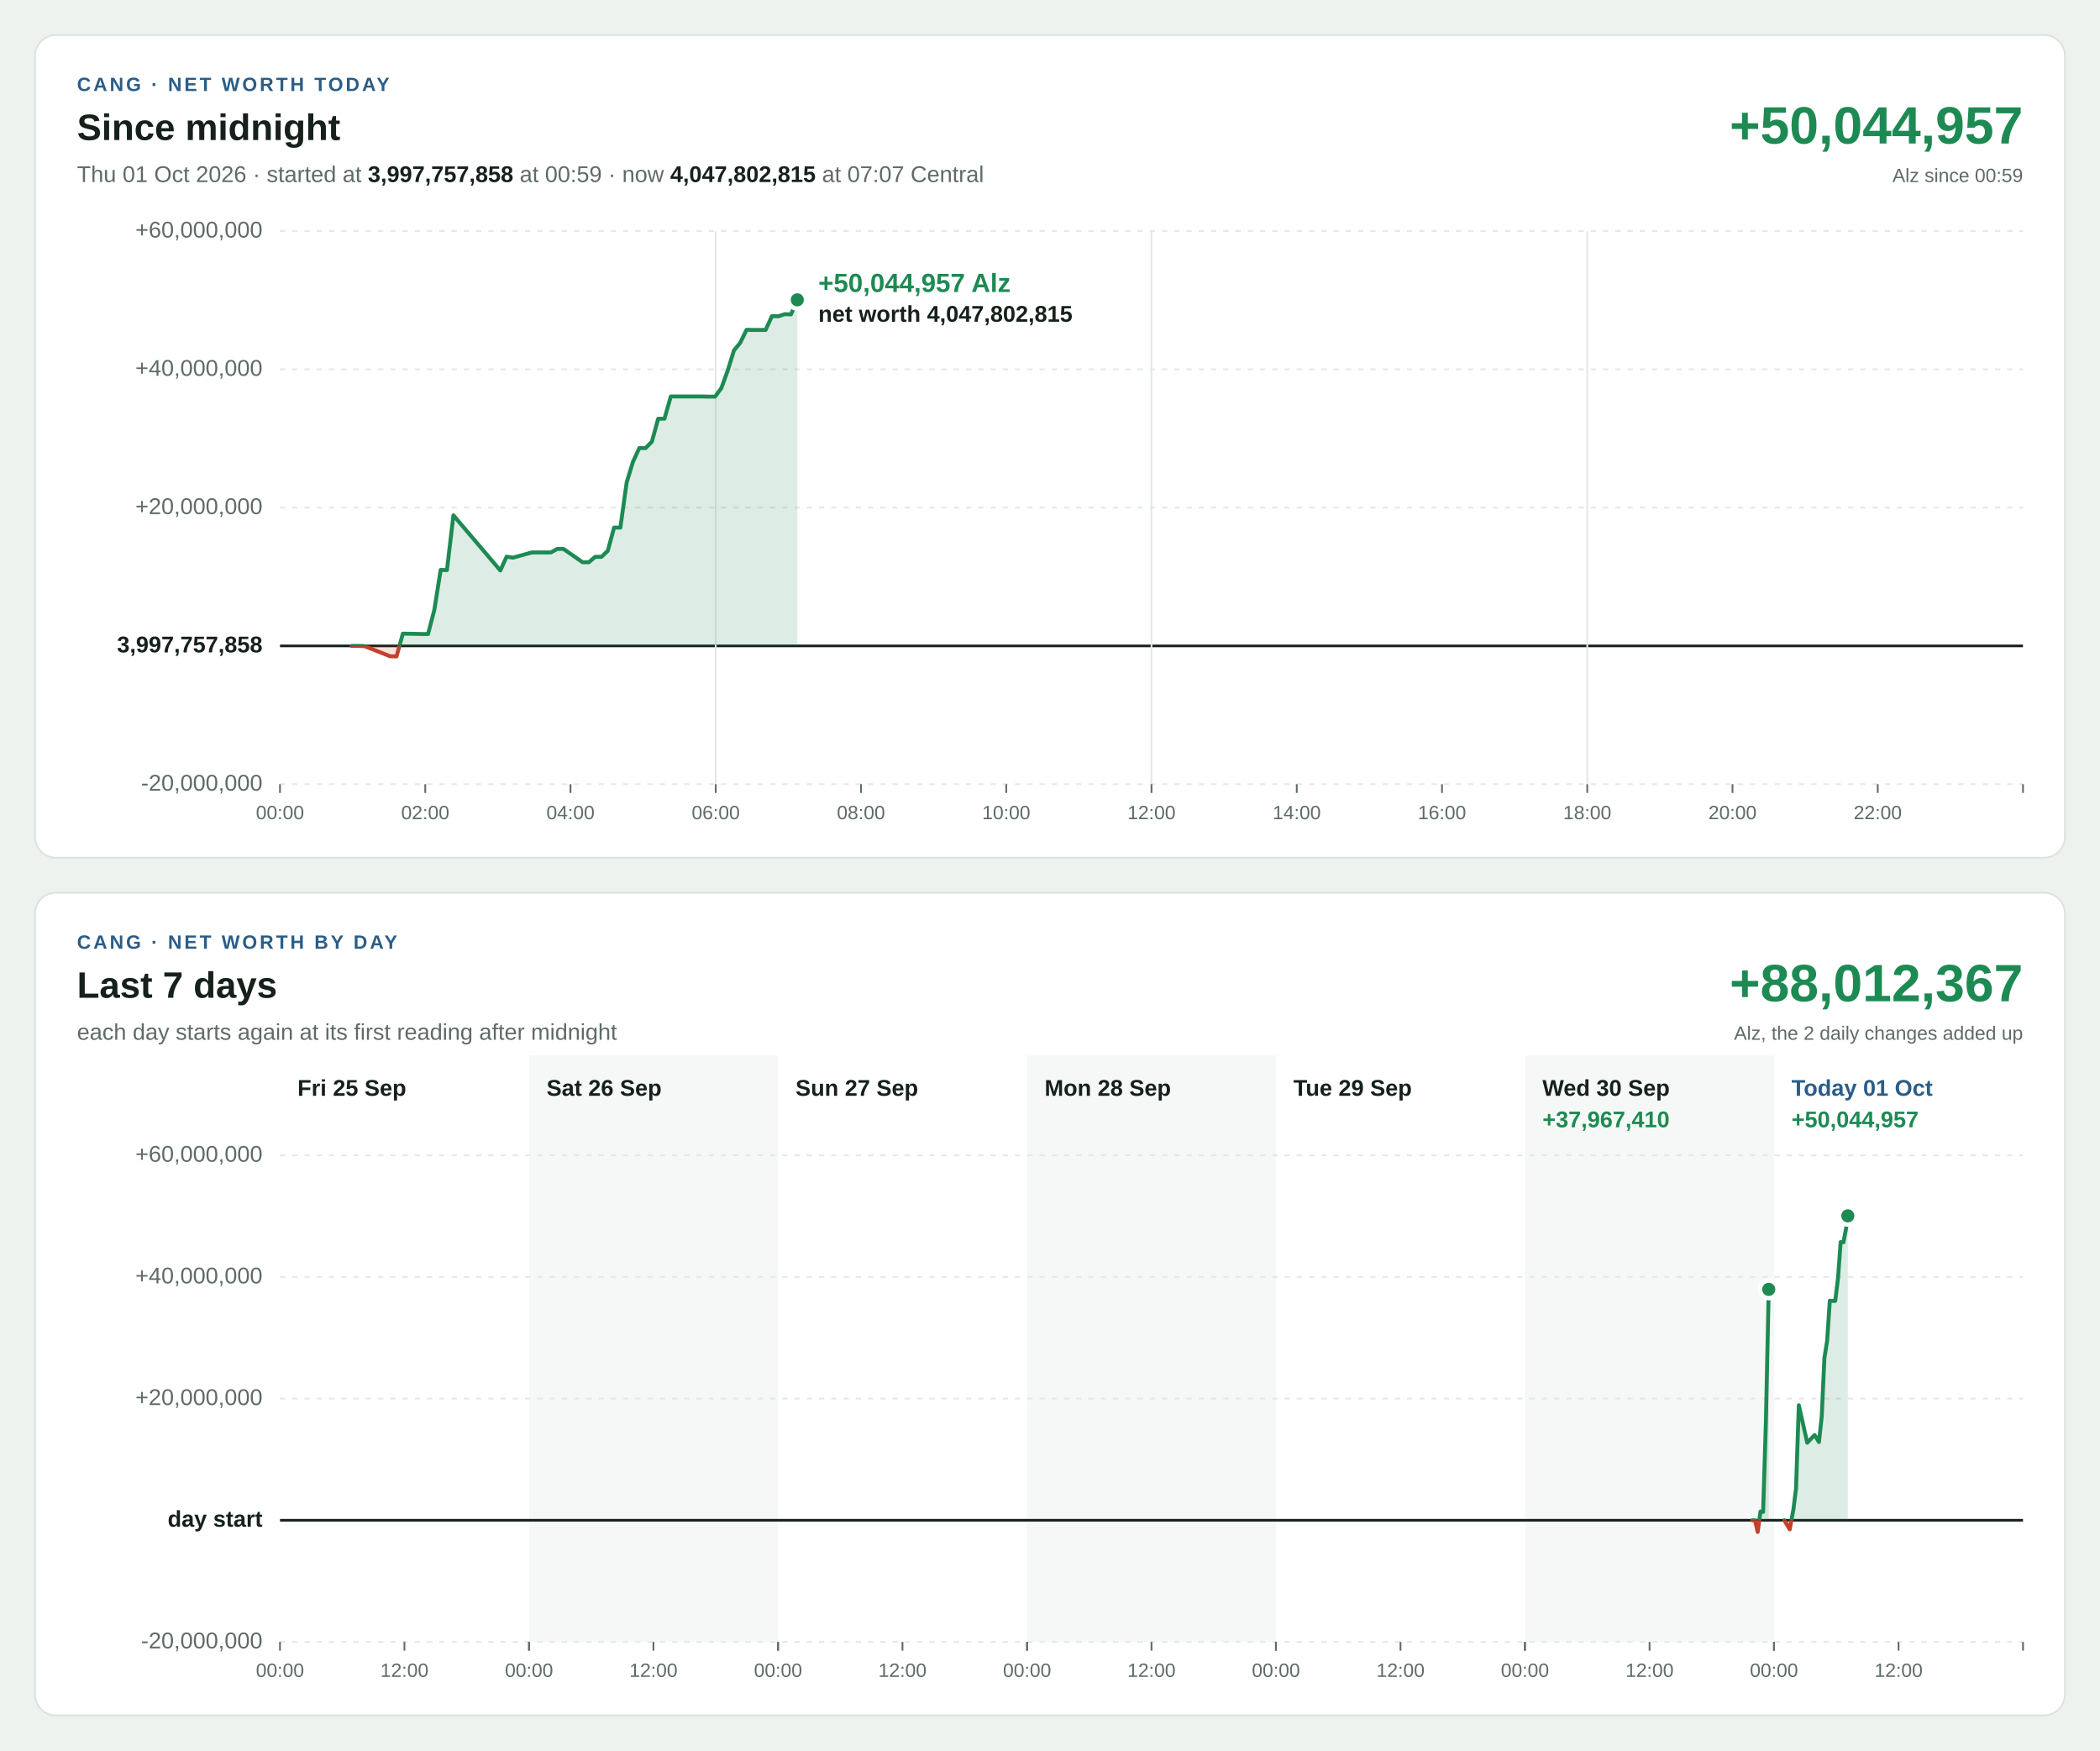
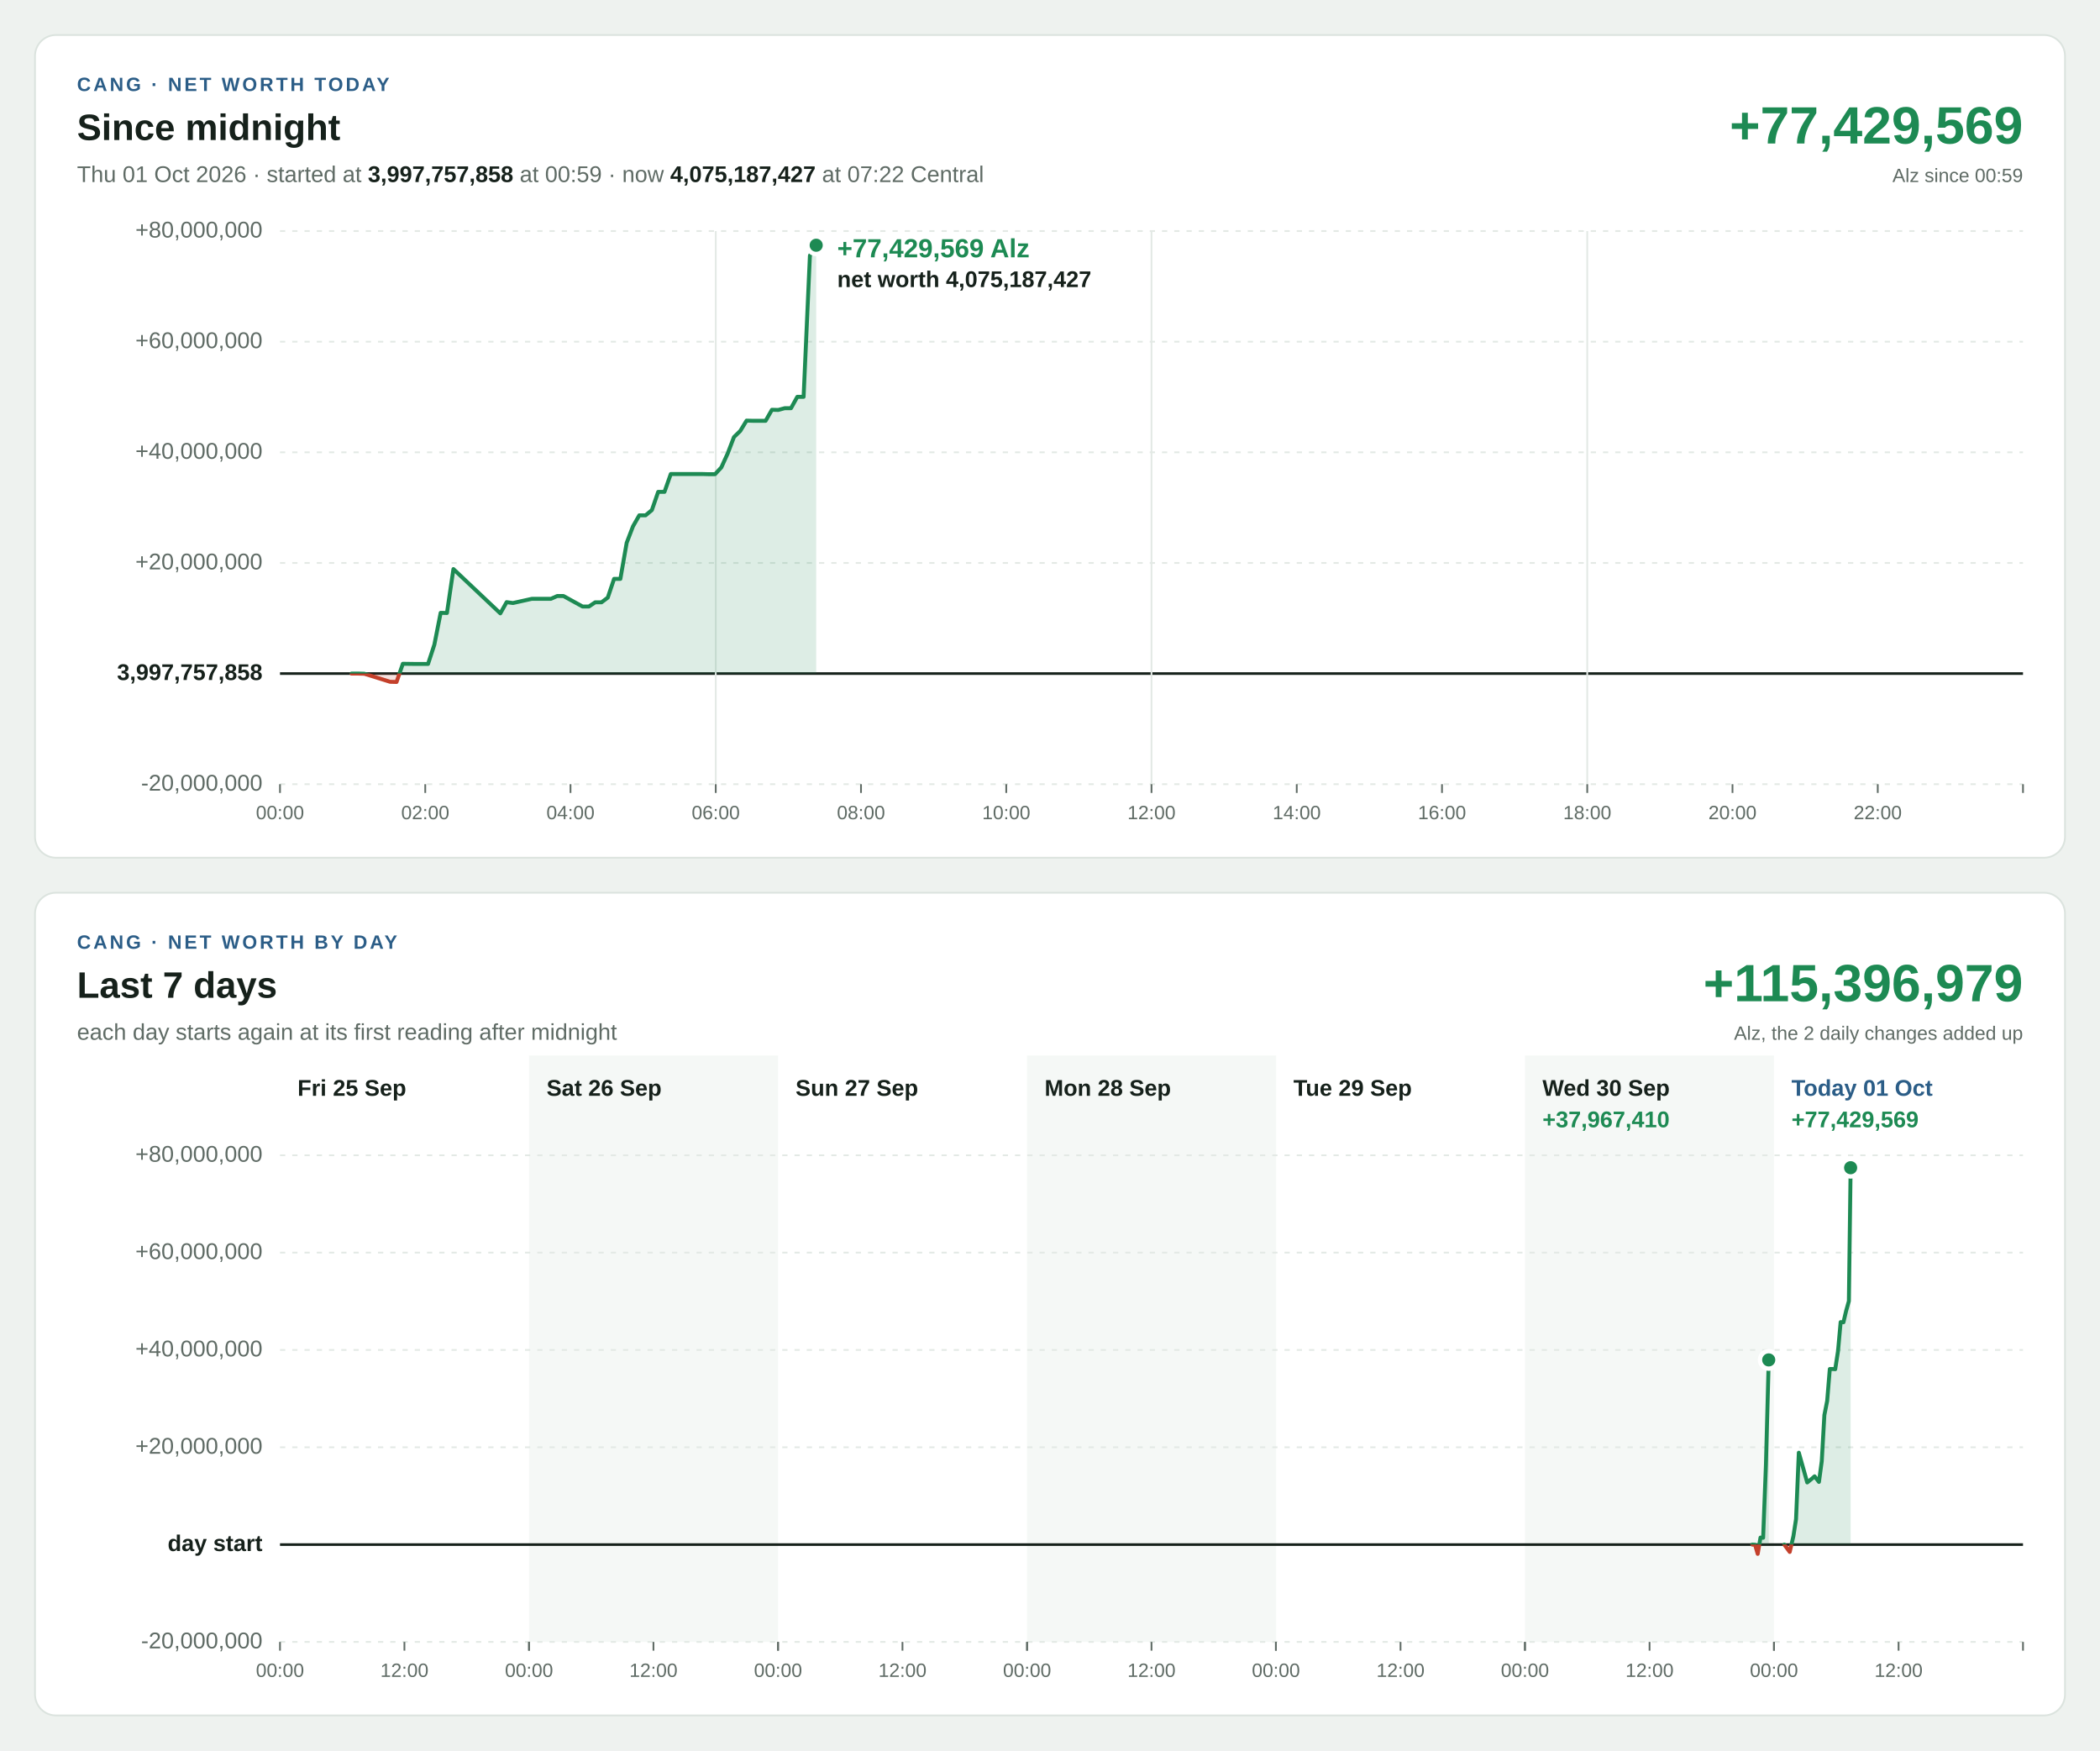
<svg xmlns="http://www.w3.org/2000/svg" width="1200" height="1000" viewBox="0 0 1200 1000" font-family="Segoe UI, Helvetica Neue, Arial, sans-serif" font-size="13" style="font-variant-numeric: tabular-nums">
  <rect width="1200" height="1000" fill="#eef2ef" />
  <g transform="translate(20,20)">
    <rect width="1160" height="470" rx="12" fill="#ffffff" stroke="#dbe3de" />
    <text x="24" y="32" font-size="11" font-weight="700" letter-spacing="1.4" fill="#2b5d87">CANG · NET WORTH TODAY</text>
    <text x="24" y="60" font-size="21" font-weight="700" fill="#16211b">Since midnight</text>
-     <text x="24" y="84" fill="#5f6b65">Thu 01 Oct 2026 · started at <tspan font-weight="700" fill="#16211b">3,997,757,858</tspan> at 00:59 · now <tspan font-weight="700" fill="#16211b">4,047,802,815</tspan> at 07:07 Central</text>
-     <text x="1136" y="62" font-size="30" font-weight="700" text-anchor="end" fill="#1d8a53">+50,044,957</text>
+     <text x="24" y="84" fill="#5f6b65">Thu 01 Oct 2026 · started at <tspan font-weight="700" fill="#16211b">3,997,757,858</tspan> at 00:59 · now <tspan font-weight="700" fill="#16211b">4,075,187,427</tspan> at 07:22 Central</text>
+     <text x="1136" y="62" font-size="30" font-weight="700" text-anchor="end" fill="#1d8a53">+77,429,569</text>
    <text x="1136" y="84" font-size="11" text-anchor="end" fill="#5f6b65">Alz since 00:59</text>
    <line x1="140" x2="1136" y1="428.0" y2="428.0" stroke="#e3e9e5" stroke-width="1" stroke-dasharray="3 4" />
    <text x="130" y="428.0" text-anchor="end" dominant-baseline="middle" font-weight="400" fill="#5f6b65">-20,000,000</text>
-     <line x1="140" x2="1136" y1="349.0" y2="349.0" stroke="#16211b" stroke-width="1.5" />
-     <text x="130" y="349.0" text-anchor="end" dominant-baseline="middle" font-weight="700" fill="#16211b">3,997,757,858</text>
-     <line x1="140" x2="1136" y1="270.0" y2="270.0" stroke="#e3e9e5" stroke-width="1" stroke-dasharray="3 4" />
-     <text x="130" y="270.0" text-anchor="end" dominant-baseline="middle" font-weight="400" fill="#5f6b65">+20,000,000</text>
-     <line x1="140" x2="1136" y1="191.0" y2="191.0" stroke="#e3e9e5" stroke-width="1" stroke-dasharray="3 4" />
-     <text x="130" y="191.0" text-anchor="end" dominant-baseline="middle" font-weight="400" fill="#5f6b65">+40,000,000</text>
+     <line x1="140" x2="1136" y1="364.8" y2="364.8" stroke="#16211b" stroke-width="1.5" />
+     <text x="130" y="364.8" text-anchor="end" dominant-baseline="middle" font-weight="700" fill="#16211b">3,997,757,858</text>
+     <line x1="140" x2="1136" y1="301.6" y2="301.6" stroke="#e3e9e5" stroke-width="1" stroke-dasharray="3 4" />
+     <text x="130" y="301.6" text-anchor="end" dominant-baseline="middle" font-weight="400" fill="#5f6b65">+20,000,000</text>
+     <line x1="140" x2="1136" y1="238.4" y2="238.4" stroke="#e3e9e5" stroke-width="1" stroke-dasharray="3 4" />
+     <text x="130" y="238.4" text-anchor="end" dominant-baseline="middle" font-weight="400" fill="#5f6b65">+40,000,000</text>
+     <line x1="140" x2="1136" y1="175.2" y2="175.2" stroke="#e3e9e5" stroke-width="1" stroke-dasharray="3 4" />
+     <text x="130" y="175.2" text-anchor="end" dominant-baseline="middle" font-weight="400" fill="#5f6b65">+60,000,000</text>
    <line x1="140" x2="1136" y1="112.0" y2="112.0" stroke="#e3e9e5" stroke-width="1" stroke-dasharray="3 4" />
-     <text x="130" y="112.0" text-anchor="end" dominant-baseline="middle" font-weight="400" fill="#5f6b65">+60,000,000</text>
+     <text x="130" y="112.0" text-anchor="end" dominant-baseline="middle" font-weight="400" fill="#5f6b65">+80,000,000</text>
    <line x1="140.0" x2="140.0" y1="428" y2="433" stroke="#5f6b65" stroke-width="1" />
    <text x="140.0" y="448" font-size="11" text-anchor="middle" fill="#5f6b65">00:00</text>
    <line x1="223.0" x2="223.0" y1="428" y2="433" stroke="#5f6b65" stroke-width="1" />
    <text x="223.0" y="448" font-size="11" text-anchor="middle" fill="#5f6b65">02:00</text>
    <line x1="306.0" x2="306.0" y1="428" y2="433" stroke="#5f6b65" stroke-width="1" />
    <text x="306.0" y="448" font-size="11" text-anchor="middle" fill="#5f6b65">04:00</text>
    <line x1="389.0" x2="389.0" y1="112" y2="428" stroke="#e3e9e5" stroke-width="1" />
    <line x1="389.0" x2="389.0" y1="428" y2="433" stroke="#5f6b65" stroke-width="1" />
    <text x="389.0" y="448" font-size="11" text-anchor="middle" fill="#5f6b65">06:00</text>
    <line x1="472.0" x2="472.0" y1="428" y2="433" stroke="#5f6b65" stroke-width="1" />
    <text x="472.0" y="448" font-size="11" text-anchor="middle" fill="#5f6b65">08:00</text>
    <line x1="555.0" x2="555.0" y1="428" y2="433" stroke="#5f6b65" stroke-width="1" />
    <text x="555.0" y="448" font-size="11" text-anchor="middle" fill="#5f6b65">10:00</text>
    <line x1="638.0" x2="638.0" y1="112" y2="428" stroke="#e3e9e5" stroke-width="1" />
    <line x1="638.0" x2="638.0" y1="428" y2="433" stroke="#5f6b65" stroke-width="1" />
    <text x="638.0" y="448" font-size="11" text-anchor="middle" fill="#5f6b65">12:00</text>
    <line x1="721.0" x2="721.0" y1="428" y2="433" stroke="#5f6b65" stroke-width="1" />
    <text x="721.0" y="448" font-size="11" text-anchor="middle" fill="#5f6b65">14:00</text>
    <line x1="804.0" x2="804.0" y1="428" y2="433" stroke="#5f6b65" stroke-width="1" />
    <text x="804.0" y="448" font-size="11" text-anchor="middle" fill="#5f6b65">16:00</text>
    <line x1="887.0" x2="887.0" y1="112" y2="428" stroke="#e3e9e5" stroke-width="1" />
    <line x1="887.0" x2="887.0" y1="428" y2="433" stroke="#5f6b65" stroke-width="1" />
    <text x="887.0" y="448" font-size="11" text-anchor="middle" fill="#5f6b65">18:00</text>
    <line x1="970.0" x2="970.0" y1="428" y2="433" stroke="#5f6b65" stroke-width="1" />
    <text x="970.0" y="448" font-size="11" text-anchor="middle" fill="#5f6b65">20:00</text>
    <line x1="1053.0" x2="1053.0" y1="428" y2="433" stroke="#5f6b65" stroke-width="1" />
    <text x="1053.0" y="448" font-size="11" text-anchor="middle" fill="#5f6b65">22:00</text>
    <line x1="1136.0" x2="1136.0" y1="428" y2="433" stroke="#5f6b65" stroke-width="1" />
    <defs>
-       <path id="shape-today" d="M180.9 349.0L180.9 349.0L184.6 349.0L188.2 349.1L202.9 354.9L206.6 355.0L210.2 342.0L217.3 342.1L220.9 342.2L224.6 342.2L228.2 328.4L231.8 305.6L235.4 305.7L239.1 274.4L265.9 305.9L269.5 298.0L273.1 298.6L283.9 295.6L287.5 295.6L291.2 295.6L294.8 295.6L298.4 293.6L302.0 293.6L312.9 301.2L316.5 301.2L320.1 298.1L323.7 298.1L327.3 294.7L330.9 281.4L334.5 281.4L338.1 255.6L341.7 243.8L345.3 236.0L348.9 236.0L352.5 232.3L356.1 219.2L359.7 219.2L363.3 206.5L367.0 206.5L370.5 206.5L374.1 206.5L377.8 206.5L381.4 206.5L385.0 206.6L388.6 206.6L392.2 201.7L395.8 191.8L399.4 180.2L403.0 175.8L406.6 168.4L410.3 168.5L413.9 168.5L417.5 168.5L421.1 160.6L424.7 160.7L428.4 159.5L432.0 159.6L435.6 151.3L435.6 349.0Z" />
-       <path id="line-today" d="M180.9 349.0L184.6 349.0L188.2 349.1L202.9 354.9L206.6 355.0L210.2 342.0L217.3 342.1L220.9 342.2L224.6 342.2L228.2 328.4L231.8 305.6L235.4 305.7L239.1 274.4L265.9 305.9L269.5 298.0L273.1 298.6L283.9 295.6L287.5 295.6L291.2 295.6L294.8 295.6L298.4 293.6L302.0 293.6L312.9 301.2L316.5 301.2L320.1 298.1L323.7 298.1L327.3 294.7L330.9 281.4L334.5 281.4L338.1 255.6L341.7 243.8L345.3 236.0L348.9 236.0L352.5 232.3L356.1 219.2L359.7 219.2L363.3 206.5L367.0 206.5L370.5 206.5L374.1 206.5L377.8 206.5L381.4 206.5L385.0 206.6L388.6 206.6L392.2 201.7L395.8 191.8L399.4 180.2L403.0 175.8L406.6 168.4L410.3 168.5L413.9 168.5L417.5 168.5L421.1 160.6L424.7 160.7L428.4 159.5L432.0 159.6L435.6 151.3" />
+       <path id="shape-today" d="M180.9 364.8L180.9 364.8L184.6 364.8L188.2 364.9L202.9 369.5L206.6 369.6L210.2 359.2L217.3 359.3L220.9 359.3L224.6 359.3L228.2 348.3L231.8 330.1L235.4 330.2L239.1 305.1L265.9 330.4L269.5 324.0L273.1 324.5L283.9 322.1L287.5 322.1L291.2 322.1L294.8 322.1L298.4 320.5L302.0 320.5L312.9 326.5L316.5 326.5L320.1 324.1L323.7 324.1L327.3 321.4L330.9 310.7L334.5 310.7L338.1 290.1L341.7 280.7L345.3 274.4L348.9 274.4L352.5 271.4L356.1 261.0L359.7 261.0L363.3 250.8L367.0 250.8L370.5 250.8L374.1 250.8L377.8 250.8L381.4 250.8L385.0 250.9L388.6 250.9L392.2 247.0L395.8 239.1L399.4 229.7L403.0 226.2L406.6 220.3L410.3 220.4L413.9 220.4L417.5 220.4L421.1 214.1L424.7 214.2L428.4 213.2L432.0 213.2L435.6 206.7L439.2 206.7L442.8 126.0L446.4 120.1L446.4 364.8Z" />
+       <path id="line-today" d="M180.9 364.8L184.6 364.8L188.2 364.9L202.9 369.5L206.6 369.6L210.2 359.2L217.3 359.3L220.9 359.3L224.6 359.3L228.2 348.3L231.8 330.1L235.4 330.2L239.1 305.1L265.9 330.4L269.5 324.0L273.1 324.5L283.9 322.1L287.5 322.1L291.2 322.1L294.8 322.1L298.4 320.5L302.0 320.5L312.9 326.5L316.5 326.5L320.1 324.1L323.7 324.1L327.3 321.4L330.9 310.7L334.5 310.7L338.1 290.1L341.7 280.7L345.3 274.4L348.9 274.4L352.5 271.4L356.1 261.0L359.7 261.0L363.3 250.8L367.0 250.8L370.5 250.8L374.1 250.8L377.8 250.8L381.4 250.8L385.0 250.9L388.6 250.9L392.2 247.0L395.8 239.1L399.4 229.7L403.0 226.2L406.6 220.3L410.3 220.4L413.9 220.4L417.5 220.4L421.1 214.1L424.7 214.2L428.4 213.2L432.0 213.2L435.6 206.7L439.2 206.7L442.8 126.0L446.4 120.1" />
      <clipPath id="up-today">
-         <rect x="140" y="112" width="996" height="237.0" />
+         <rect x="140" y="112" width="996" height="252.8" />
      </clipPath>
      <clipPath id="down-today">
-         <rect x="140" y="349.0" width="996" height="79.0" />
+         <rect x="140" y="364.8" width="996" height="63.2" />
      </clipPath>
    </defs>
    <use href="#shape-today" fill="#1d8a53" fill-opacity="0.15" clip-path="url(#up-today)" />
    <use href="#line-today" fill="none" stroke="#1d8a53" stroke-width="2.25" stroke-linejoin="round" stroke-linecap="round" clip-path="url(#up-today)" />
    <use href="#shape-today" fill="#c4402b" fill-opacity="0.15" clip-path="url(#down-today)" />
    <use href="#line-today" fill="none" stroke="#c4402b" stroke-width="2.25" stroke-linejoin="round" stroke-linecap="round" clip-path="url(#down-today)" />
-     <circle cx="435.6" cy="151.3" r="5" fill="#1d8a53" stroke="#ffffff" stroke-width="2.5" />
-     <text x="447.6" y="146.8" text-anchor="start" font-size="15" font-weight="700" fill="#1d8a53" stroke="#ffffff" stroke-width="4" stroke-linejoin="round" paint-order="stroke">+50,044,957 Alz</text>
-     <text x="447.6" y="163.8" text-anchor="start" font-size="13" font-weight="600" fill="#16211b" stroke="#ffffff" stroke-width="4" stroke-linejoin="round" paint-order="stroke">net worth 4,047,802,815</text>
+     <circle cx="446.4" cy="120.1" r="5" fill="#1d8a53" stroke="#ffffff" stroke-width="2.5" />
+     <text x="458.4" y="127.0" text-anchor="start" font-size="15" font-weight="700" fill="#1d8a53" stroke="#ffffff" stroke-width="4" stroke-linejoin="round" paint-order="stroke">+77,429,569 Alz</text>
+     <text x="458.4" y="144.0" text-anchor="start" font-size="13" font-weight="600" fill="#16211b" stroke="#ffffff" stroke-width="4" stroke-linejoin="round" paint-order="stroke">net worth 4,075,187,427</text>
  </g>
  <g transform="translate(20,510)">
    <rect width="1160" height="470" rx="12" fill="#ffffff" stroke="#dbe3de" />
    <text x="24" y="32" font-size="11" font-weight="700" letter-spacing="1.4" fill="#2b5d87">CANG · NET WORTH BY DAY</text>
    <text x="24" y="60" font-size="21" font-weight="700" fill="#16211b">Last 7 days</text>
    <text x="24" y="84" fill="#5f6b65">each day starts again at its first reading after midnight</text>
-     <text x="1136" y="62" font-size="30" font-weight="700" text-anchor="end" fill="#1d8a53">+88,012,367</text>
+     <text x="1136" y="62" font-size="30" font-weight="700" text-anchor="end" fill="#1d8a53">+115,396,979</text>
    <text x="1136" y="84" font-size="11" text-anchor="end" fill="#5f6b65">Alz, the 2 daily changes added up</text>
    <rect x="282.3" y="93" width="142.3" height="335" fill="#f5f8f6" />
    <rect x="566.9" y="93" width="142.3" height="335" fill="#f5f8f6" />
    <rect x="851.4" y="93" width="142.3" height="335" fill="#f5f8f6" />
    <line x1="140" x2="1136" y1="428.0" y2="428.0" stroke="#e3e9e5" stroke-width="1" stroke-dasharray="3 4" />
    <text x="130" y="428.0" text-anchor="end" dominant-baseline="middle" font-weight="400" fill="#5f6b65">-20,000,000</text>
-     <line x1="140" x2="1136" y1="358.5" y2="358.5" stroke="#16211b" stroke-width="1.5" />
-     <text x="130" y="358.5" text-anchor="end" dominant-baseline="middle" font-weight="700" fill="#16211b">day start</text>
-     <line x1="140" x2="1136" y1="289.0" y2="289.0" stroke="#e3e9e5" stroke-width="1" stroke-dasharray="3 4" />
-     <text x="130" y="289.0" text-anchor="end" dominant-baseline="middle" font-weight="400" fill="#5f6b65">+20,000,000</text>
-     <line x1="140" x2="1136" y1="219.5" y2="219.5" stroke="#e3e9e5" stroke-width="1" stroke-dasharray="3 4" />
-     <text x="130" y="219.5" text-anchor="end" dominant-baseline="middle" font-weight="400" fill="#5f6b65">+40,000,000</text>
+     <line x1="140" x2="1136" y1="372.4" y2="372.4" stroke="#16211b" stroke-width="1.5" />
+     <text x="130" y="372.4" text-anchor="end" dominant-baseline="middle" font-weight="700" fill="#16211b">day start</text>
+     <line x1="140" x2="1136" y1="316.8" y2="316.8" stroke="#e3e9e5" stroke-width="1" stroke-dasharray="3 4" />
+     <text x="130" y="316.8" text-anchor="end" dominant-baseline="middle" font-weight="400" fill="#5f6b65">+20,000,000</text>
+     <line x1="140" x2="1136" y1="261.2" y2="261.2" stroke="#e3e9e5" stroke-width="1" stroke-dasharray="3 4" />
+     <text x="130" y="261.2" text-anchor="end" dominant-baseline="middle" font-weight="400" fill="#5f6b65">+40,000,000</text>
+     <line x1="140" x2="1136" y1="205.6" y2="205.6" stroke="#e3e9e5" stroke-width="1" stroke-dasharray="3 4" />
+     <text x="130" y="205.6" text-anchor="end" dominant-baseline="middle" font-weight="400" fill="#5f6b65">+60,000,000</text>
    <line x1="140" x2="1136" y1="150.0" y2="150.0" stroke="#e3e9e5" stroke-width="1" stroke-dasharray="3 4" />
-     <text x="130" y="150.0" text-anchor="end" dominant-baseline="middle" font-weight="400" fill="#5f6b65">+60,000,000</text>
+     <text x="130" y="150.0" text-anchor="end" dominant-baseline="middle" font-weight="400" fill="#5f6b65">+80,000,000</text>
    <text x="150.0" y="116" font-weight="700" fill="#16211b">Fri 25 Sep</text>
    <line x1="140.0" x2="140.0" y1="428" y2="433" stroke="#5f6b65" stroke-width="1" />
    <text x="140.0" y="448" font-size="11" text-anchor="middle" fill="#5f6b65">00:00</text>
    <line x1="211.1" x2="211.1" y1="428" y2="433" stroke="#5f6b65" stroke-width="1" />
    <text x="211.1" y="448" font-size="11" text-anchor="middle" fill="#5f6b65">12:00</text>
    <line x1="282.3" x2="282.3" y1="428" y2="433" stroke="#5f6b65" stroke-width="1" />
    <text x="292.3" y="116" font-weight="700" fill="#16211b">Sat 26 Sep</text>
    <line x1="282.3" x2="282.3" y1="428" y2="433" stroke="#5f6b65" stroke-width="1" />
    <text x="282.3" y="448" font-size="11" text-anchor="middle" fill="#5f6b65">00:00</text>
    <line x1="353.4" x2="353.4" y1="428" y2="433" stroke="#5f6b65" stroke-width="1" />
    <text x="353.4" y="448" font-size="11" text-anchor="middle" fill="#5f6b65">12:00</text>
    <line x1="424.6" x2="424.6" y1="428" y2="433" stroke="#5f6b65" stroke-width="1" />
    <text x="434.6" y="116" font-weight="700" fill="#16211b">Sun 27 Sep</text>
    <line x1="424.6" x2="424.6" y1="428" y2="433" stroke="#5f6b65" stroke-width="1" />
    <text x="424.6" y="448" font-size="11" text-anchor="middle" fill="#5f6b65">00:00</text>
    <line x1="495.7" x2="495.7" y1="428" y2="433" stroke="#5f6b65" stroke-width="1" />
    <text x="495.7" y="448" font-size="11" text-anchor="middle" fill="#5f6b65">12:00</text>
    <line x1="566.9" x2="566.9" y1="428" y2="433" stroke="#5f6b65" stroke-width="1" />
    <text x="576.9" y="116" font-weight="700" fill="#16211b">Mon 28 Sep</text>
    <line x1="566.9" x2="566.9" y1="428" y2="433" stroke="#5f6b65" stroke-width="1" />
    <text x="566.9" y="448" font-size="11" text-anchor="middle" fill="#5f6b65">00:00</text>
    <line x1="638.0" x2="638.0" y1="428" y2="433" stroke="#5f6b65" stroke-width="1" />
    <text x="638.0" y="448" font-size="11" text-anchor="middle" fill="#5f6b65">12:00</text>
    <line x1="709.1" x2="709.1" y1="428" y2="433" stroke="#5f6b65" stroke-width="1" />
    <text x="719.1" y="116" font-weight="700" fill="#16211b">Tue 29 Sep</text>
    <line x1="709.1" x2="709.1" y1="428" y2="433" stroke="#5f6b65" stroke-width="1" />
    <text x="709.1" y="448" font-size="11" text-anchor="middle" fill="#5f6b65">00:00</text>
    <line x1="780.3" x2="780.3" y1="428" y2="433" stroke="#5f6b65" stroke-width="1" />
    <text x="780.3" y="448" font-size="11" text-anchor="middle" fill="#5f6b65">12:00</text>
    <line x1="851.4" x2="851.4" y1="428" y2="433" stroke="#5f6b65" stroke-width="1" />
    <text x="861.4" y="116" font-weight="700" fill="#16211b">Wed 30 Sep</text>
    <line x1="851.4" x2="851.4" y1="428" y2="433" stroke="#5f6b65" stroke-width="1" />
    <text x="851.4" y="448" font-size="11" text-anchor="middle" fill="#5f6b65">00:00</text>
    <line x1="922.6" x2="922.6" y1="428" y2="433" stroke="#5f6b65" stroke-width="1" />
    <text x="922.6" y="448" font-size="11" text-anchor="middle" fill="#5f6b65">12:00</text>
    <line x1="993.7" x2="993.7" y1="428" y2="433" stroke="#5f6b65" stroke-width="1" />
    <text x="861.4" y="134" font-weight="700" fill="#1d8a53">+37,967,410</text>
    <defs>
-       <path id="shape-day5" d="M981.3 358.5L981.3 358.5L982.9 358.6L984.4 365.2L986.0 353.5L987.5 353.7L989.1 301.6L990.7 226.6L990.7 358.5Z" />
-       <path id="line-day5" d="M981.3 358.5L982.9 358.6L984.4 365.2L986.0 353.5L987.5 353.7L989.1 301.6L990.7 226.6" />
+       <path id="shape-day5" d="M981.3 372.4L981.3 372.4L982.9 372.5L984.4 377.7L986.0 368.4L987.5 368.5L989.1 326.9L990.7 266.9L990.7 372.4Z" />
+       <path id="line-day5" d="M981.3 372.4L982.9 372.5L984.4 377.7L986.0 368.4L987.5 368.5L989.1 326.9L990.7 266.9" />
      <clipPath id="up-day5">
-         <rect x="140" y="150" width="996" height="208.5" />
+         <rect x="140" y="150" width="996" height="222.4" />
      </clipPath>
      <clipPath id="down-day5">
-         <rect x="140" y="358.5" width="996" height="69.5" />
+         <rect x="140" y="372.4" width="996" height="55.6" />
      </clipPath>
    </defs>
    <use href="#shape-day5" fill="#1d8a53" fill-opacity="0.15" clip-path="url(#up-day5)" />
    <use href="#line-day5" fill="none" stroke="#1d8a53" stroke-width="2.25" stroke-linejoin="round" stroke-linecap="round" clip-path="url(#up-day5)" />
    <use href="#shape-day5" fill="#c4402b" fill-opacity="0.15" clip-path="url(#down-day5)" />
    <use href="#line-day5" fill="none" stroke="#c4402b" stroke-width="2.25" stroke-linejoin="round" stroke-linecap="round" clip-path="url(#down-day5)" />
-     <circle cx="990.7" cy="226.6" r="5" fill="#1d8a53" stroke="#ffffff" stroke-width="2.5" />
+     <circle cx="990.7" cy="266.9" r="5" fill="#1d8a53" stroke="#ffffff" stroke-width="2.5" />
    <text x="1003.7" y="116" font-weight="700" fill="#2b5d87">Today 01 Oct</text>
    <line x1="993.7" x2="993.7" y1="428" y2="433" stroke="#5f6b65" stroke-width="1" />
    <text x="993.7" y="448" font-size="11" text-anchor="middle" fill="#5f6b65">00:00</text>
    <line x1="1064.9" x2="1064.9" y1="428" y2="433" stroke="#5f6b65" stroke-width="1" />
    <text x="1064.9" y="448" font-size="11" text-anchor="middle" fill="#5f6b65">12:00</text>
    <line x1="1136.0" x2="1136.0" y1="428" y2="433" stroke="#5f6b65" stroke-width="1" />
-     <text x="1003.7" y="134" font-weight="700" fill="#1d8a53">+50,044,957</text>
+     <text x="1003.7" y="134" font-weight="700" fill="#1d8a53">+77,429,569</text>
    <defs>
-       <path id="shape-day6" d="M999.6 358.5L999.6 358.5L1002.7 363.7L1004.8 352.4L1006.3 340.4L1007.9 292.8L1012.7 314.2L1015.3 311.5L1016.9 309.8L1019.4 313.8L1021.0 299.1L1022.5 266.0L1024.1 255.8L1025.6 233.1L1027.2 233.2L1028.7 233.2L1030.3 220.2L1031.8 199.6L1033.4 199.7L1034.9 191.8L1035.9 184.6L1035.9 358.5Z" />
-       <path id="line-day6" d="M999.6 358.5L1002.7 363.7L1004.8 352.4L1006.3 340.4L1007.9 292.8L1012.7 314.2L1015.3 311.5L1016.9 309.8L1019.4 313.8L1021.0 299.1L1022.5 266.0L1024.1 255.8L1025.6 233.1L1027.2 233.2L1028.7 233.2L1030.3 220.2L1031.8 199.6L1033.4 199.7L1034.9 191.8L1035.9 184.6" />
+       <path id="shape-day6" d="M999.6 372.4L999.6 372.4L1002.7 376.6L1004.8 367.6L1006.3 357.9L1007.9 319.9L1012.7 336.9L1015.3 334.8L1016.9 333.4L1019.4 336.6L1021.0 324.8L1022.5 298.4L1024.1 290.3L1025.6 272.1L1027.2 272.1L1028.7 272.2L1030.3 261.8L1031.8 245.3L1033.4 245.4L1034.9 239.0L1036.5 233.3L1037.5 157.1L1037.5 372.4Z" />
+       <path id="line-day6" d="M999.6 372.4L1002.7 376.6L1004.8 367.6L1006.3 357.9L1007.9 319.9L1012.7 336.9L1015.3 334.8L1016.9 333.4L1019.4 336.6L1021.0 324.8L1022.5 298.4L1024.1 290.3L1025.6 272.1L1027.2 272.1L1028.7 272.2L1030.3 261.8L1031.8 245.3L1033.4 245.4L1034.9 239.0L1036.5 233.3L1037.5 157.1" />
      <clipPath id="up-day6">
-         <rect x="140" y="150" width="996" height="208.5" />
+         <rect x="140" y="150" width="996" height="222.4" />
      </clipPath>
      <clipPath id="down-day6">
-         <rect x="140" y="358.5" width="996" height="69.5" />
+         <rect x="140" y="372.4" width="996" height="55.6" />
      </clipPath>
    </defs>
    <use href="#shape-day6" fill="#1d8a53" fill-opacity="0.15" clip-path="url(#up-day6)" />
    <use href="#line-day6" fill="none" stroke="#1d8a53" stroke-width="2.25" stroke-linejoin="round" stroke-linecap="round" clip-path="url(#up-day6)" />
    <use href="#shape-day6" fill="#c4402b" fill-opacity="0.15" clip-path="url(#down-day6)" />
    <use href="#line-day6" fill="none" stroke="#c4402b" stroke-width="2.25" stroke-linejoin="round" stroke-linecap="round" clip-path="url(#down-day6)" />
-     <circle cx="1035.9" cy="184.6" r="5" fill="#1d8a53" stroke="#ffffff" stroke-width="2.5" />
+     <circle cx="1037.5" cy="157.1" r="5" fill="#1d8a53" stroke="#ffffff" stroke-width="2.5" />
  </g>
</svg>
